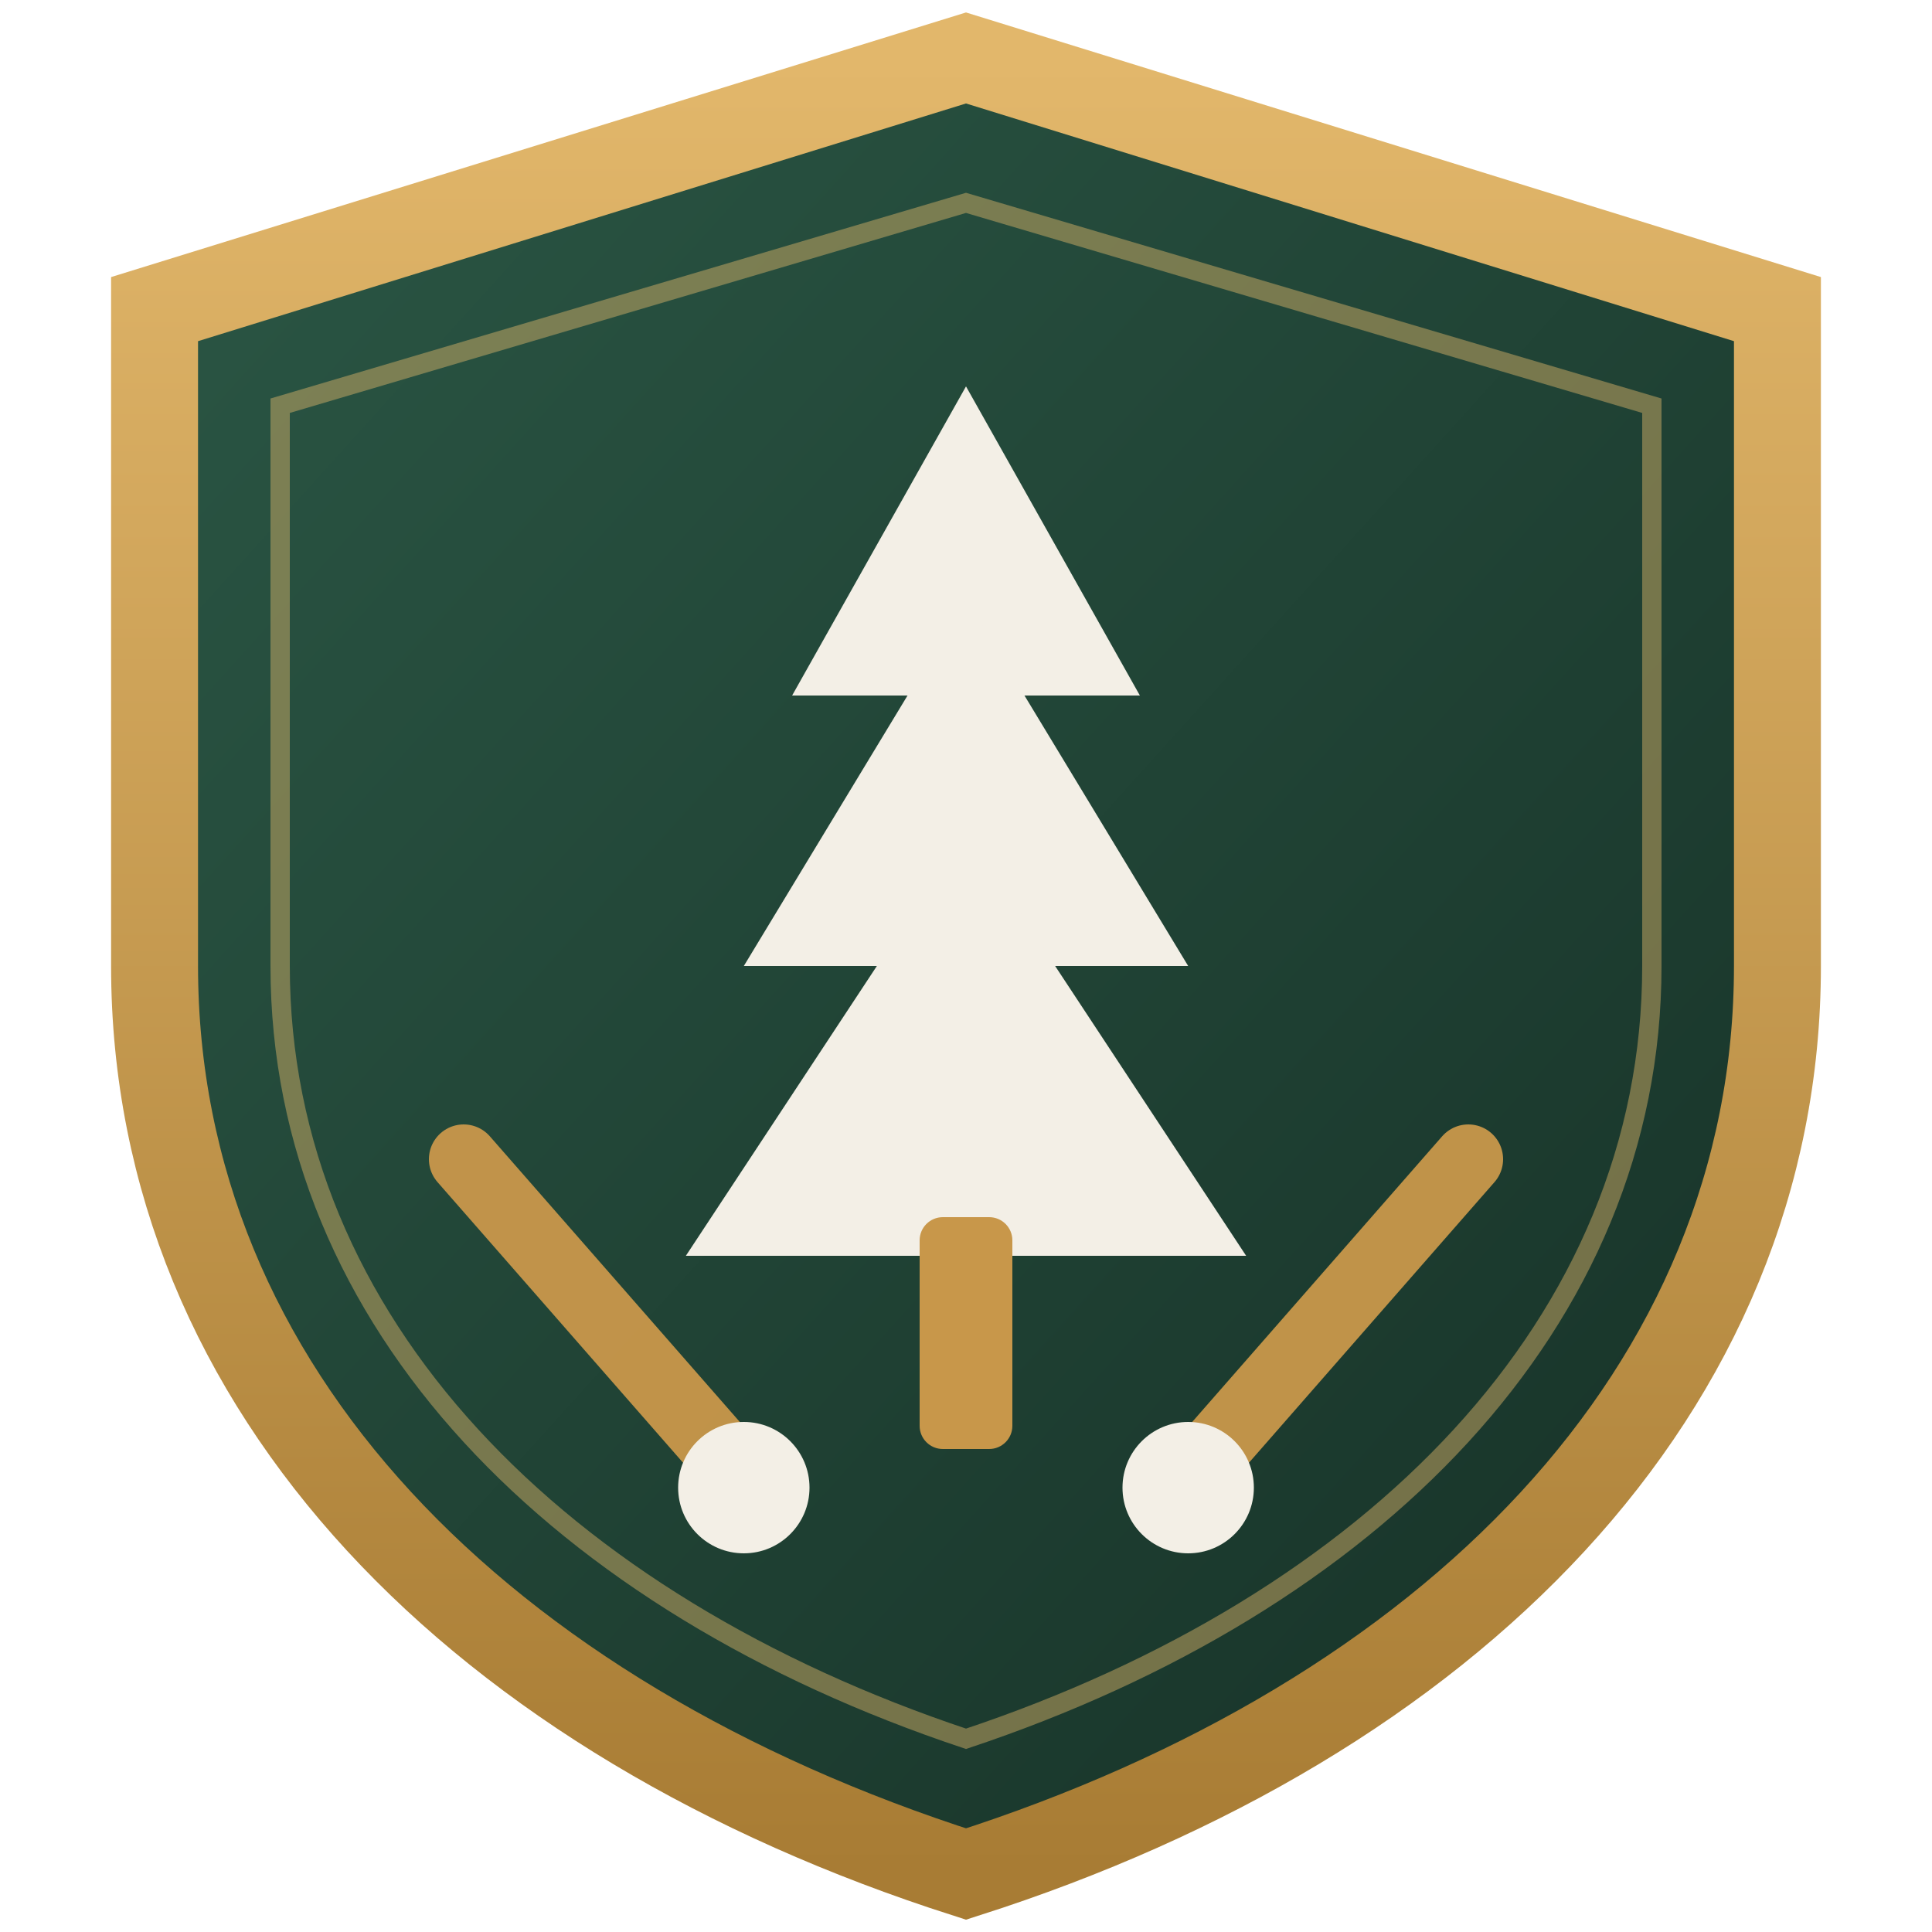
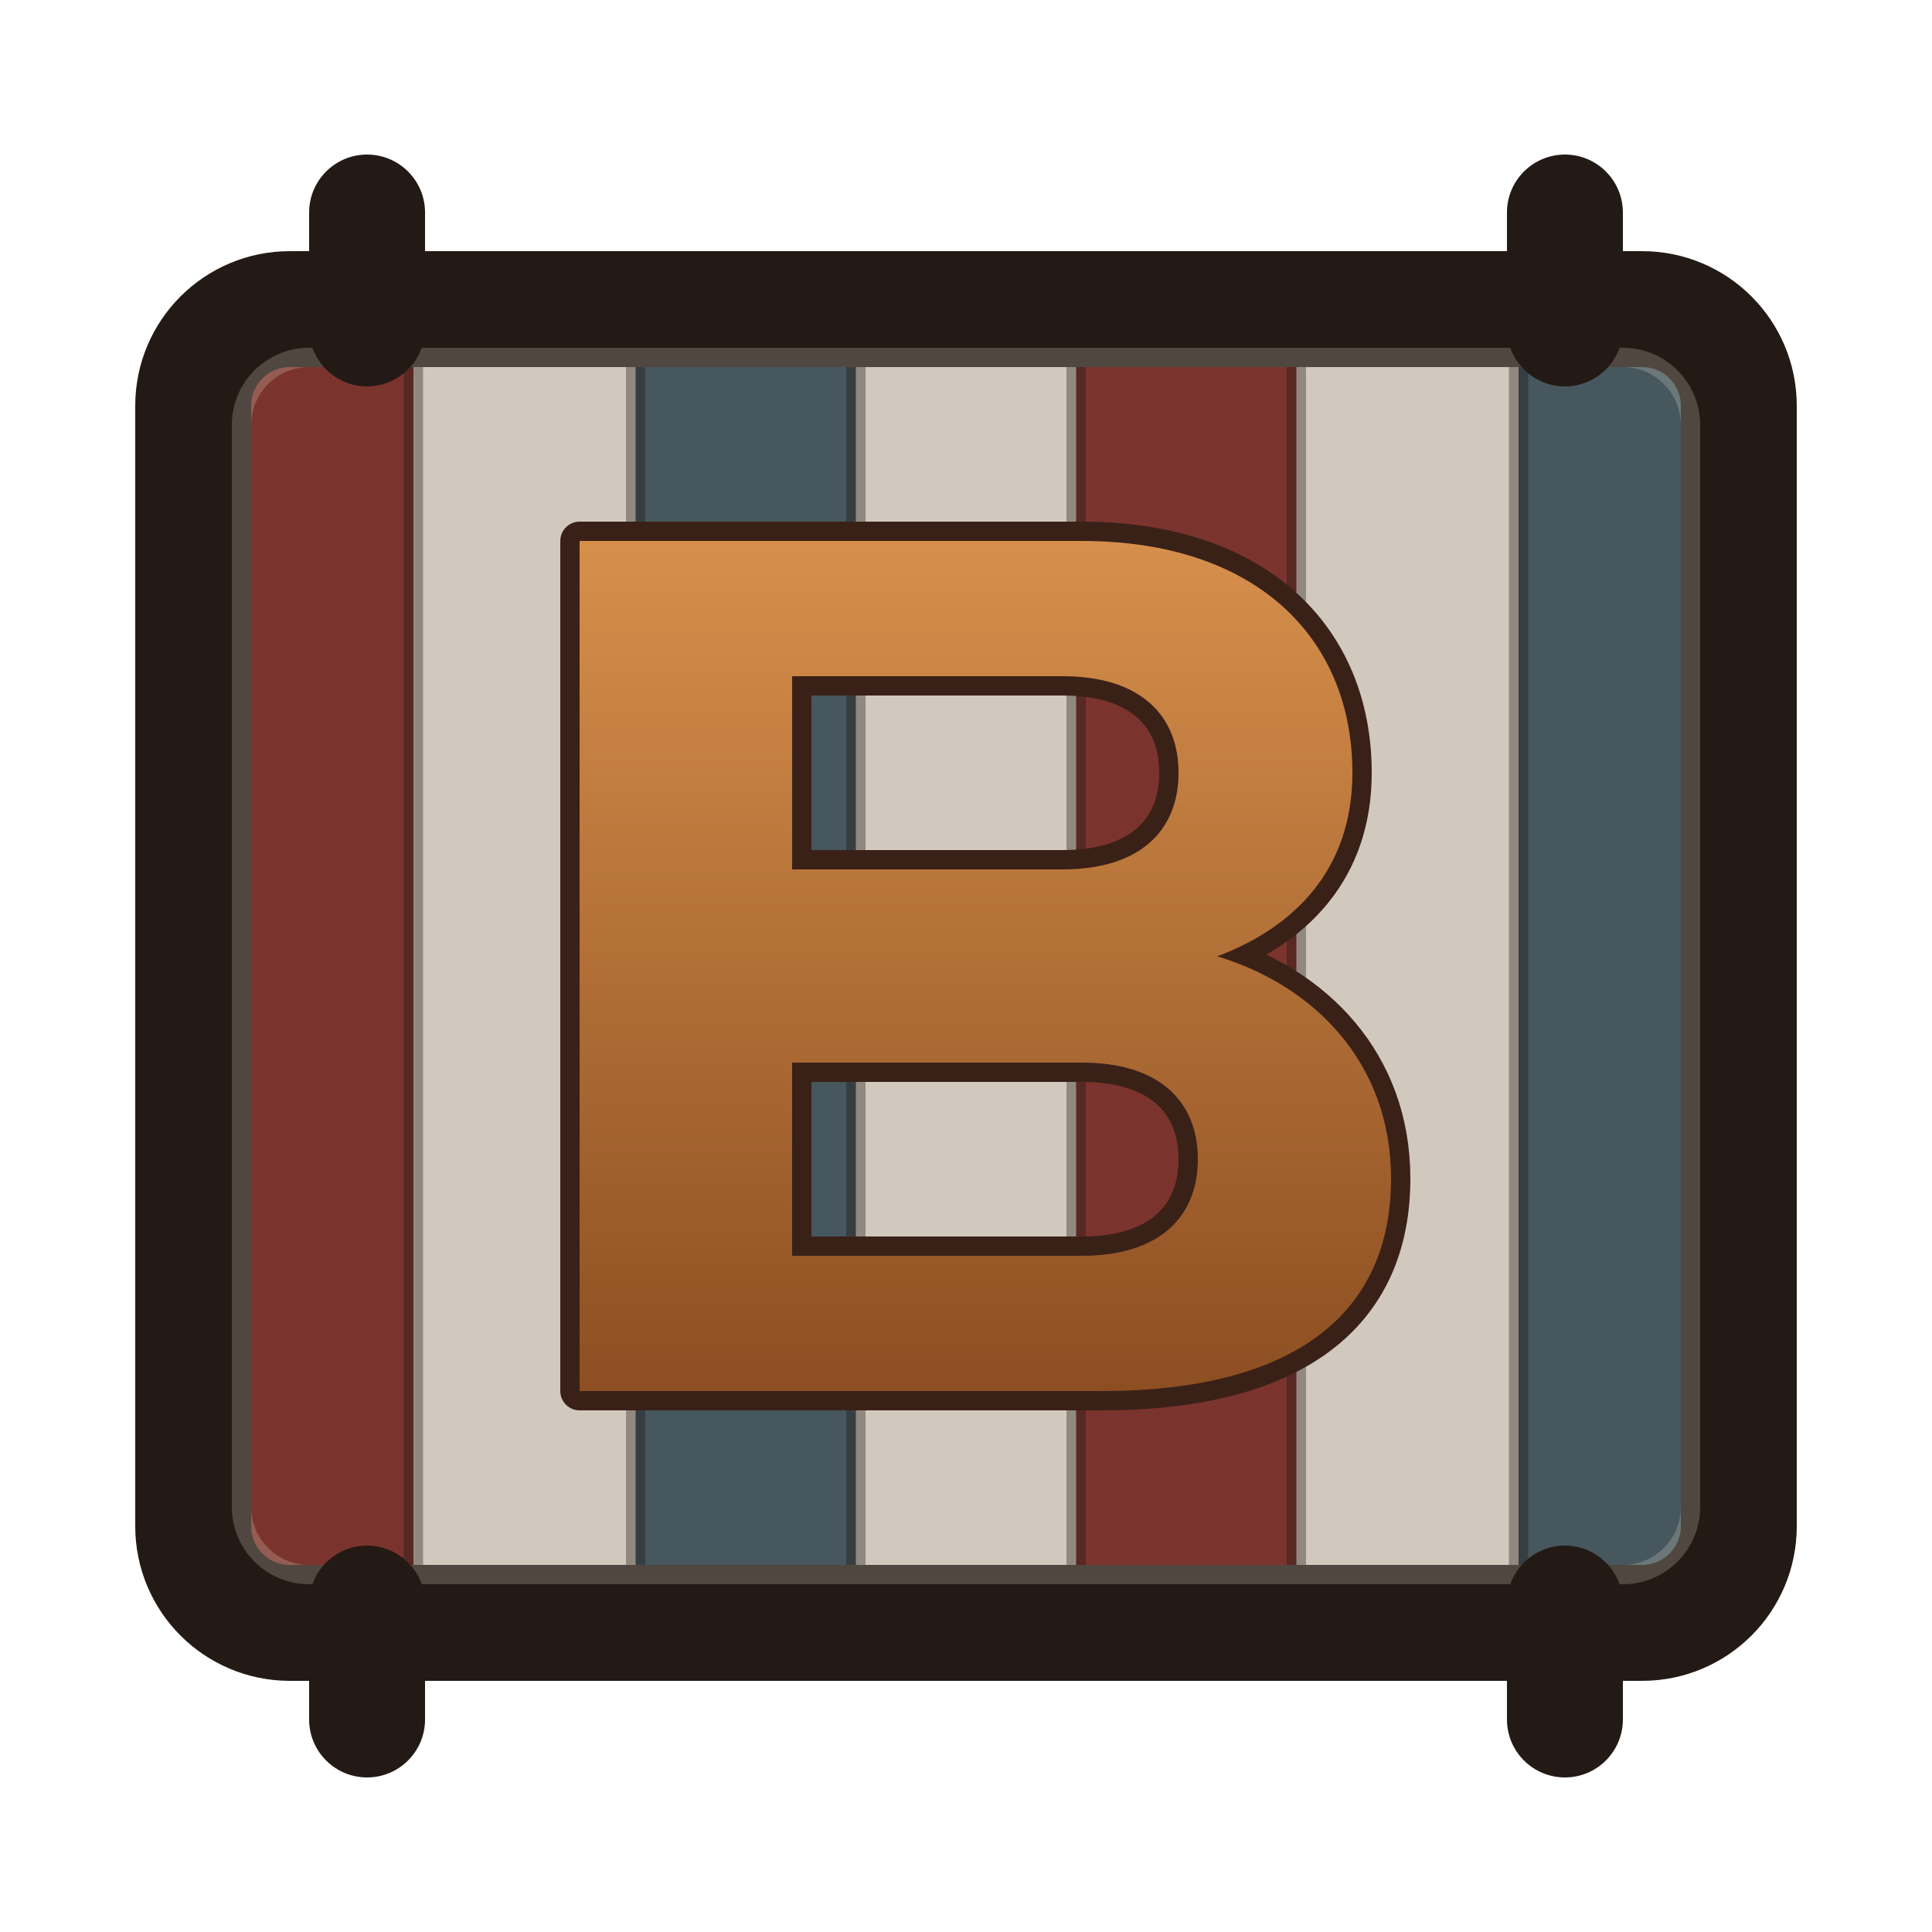
<svg xmlns="http://www.w3.org/2000/svg" viewBox="0 0 100 100" role="img" aria-label="Bushwacker Barber Shop">
  <defs>
-     <linearGradient id="bwBrass" x1="0" y1="0" x2="0" y2="1">
-       <stop offset="0" stop-color="#e2b76b" />
-       <stop offset="1" stop-color="#a87c34" />
+     <linearGradient id="bwRust" x1="0" y1="0" x2="0" y2="1">
+       <stop offset="0" stop-color="#d68f4b" />
+       <stop offset="1" stop-color="#8d4f22" />
    </linearGradient>
-     <linearGradient id="bwPine" x1="0" y1="0" x2="1" y2="1">
-       <stop offset="0" stop-color="#2b5745" />
-       <stop offset="1" stop-color="#163026" />
-     </linearGradient>
+     <clipPath id="bwClip">
+       <rect x="10" y="16" width="80" height="68" rx="5" />
+     </clipPath>
  </defs>
-   <path d="M50 3 92 16v34c0 22-17 39-42 47C25 89 8 72 8 50V16z" fill="url(#bwPine)" />
-   <path d="M50 3 92 16v34c0 22-17 39-42 47C25 89 8 72 8 50V16z" fill="none" stroke="url(#bwBrass)" stroke-width="4.5" />
-   <path d="M50 10.5 85.5 21v29c0 18.5-14.5 33-35.5 40C29 83 14.5 68.5 14.5 50V21z" fill="none" stroke="#e2b76b" stroke-width="1" opacity=".45" />
-   <g fill="#f3efe6">
-     <path d="M50 20 41 36h18z" />
-     <path d="M50 31 38.5 50h23z" />
-     <path d="M50 43 35.5 65h29z" />
+   <g clip-path="url(#bwClip)">
+     <rect x="10" y="16" width="80" height="68" fill="#efe7d9" />
+     <rect x="10" y="16" width="11.4" height="68" fill="#8b3a32" />
+     <rect x="32.9" y="16" width="11.4" height="68" fill="#4e626b" />
+     <rect x="55.7" y="16" width="11.4" height="68" fill="#8b3a32" />
+     <rect x="78.6" y="16" width="11.4" height="68" fill="#4e626b" />
+     <g stroke="#1a120c" stroke-width="1" opacity=".35">
+       <path d="M21.4 16v68M32.9 16v68M44.3 16v68M55.7 16v68M67.1 16v68M78.6 16v68" />
+     </g>
+     <rect x="10" y="16" width="80" height="68" fill="#16110f" opacity=".14" />
  </g>
-   <rect x="47.6" y="63" width="4.8" height="12" rx="1.2" fill="#c8974a" />
-   <g stroke="#c8974a" stroke-width="3.6" stroke-linecap="round" opacity=".95">
-     <path d="M24 60 38 76" />
-     <path d="M76 60 62 76" />
-   </g>
-   <g fill="#f3efe6">
-     <circle cx="38.5" cy="77" r="3.4" />
-     <circle cx="61.5" cy="77" r="3.4" />
+   <path fill-rule="evenodd" fill="url(#bwRust)" stroke="#3a2118" stroke-width="2" stroke-linejoin="round" paint-order="stroke" d="M30 28h26c9 0 14 5 14 12 0 5-3 8-7 9.5 5 1.5 9 5.5 9 11.5            0 7-5 11-15 11H30Z            M41 35v10h14c4 0 6-2 6-5 0-3-2-5-6-5Z            M41 55v10h15c4 0 6-2 6-5 0-3-2-5-6-5Z" />
+   <rect x="10" y="16" width="80" height="68" rx="5" fill="none" stroke="#241a15" stroke-width="6" />
+   <rect x="12.5" y="18.5" width="75" height="63" rx="3.5" fill="none" stroke="#efe7d9" stroke-width="1" opacity=".22" />
+   <g fill="#241a15">
+     <rect x="16" y="8" width="6" height="12" rx="3" />
+     <rect x="78" y="8" width="6" height="12" rx="3" />
+     <rect x="16" y="80" width="6" height="12" rx="3" />
+     <rect x="78" y="80" width="6" height="12" rx="3" />
  </g>
</svg>
